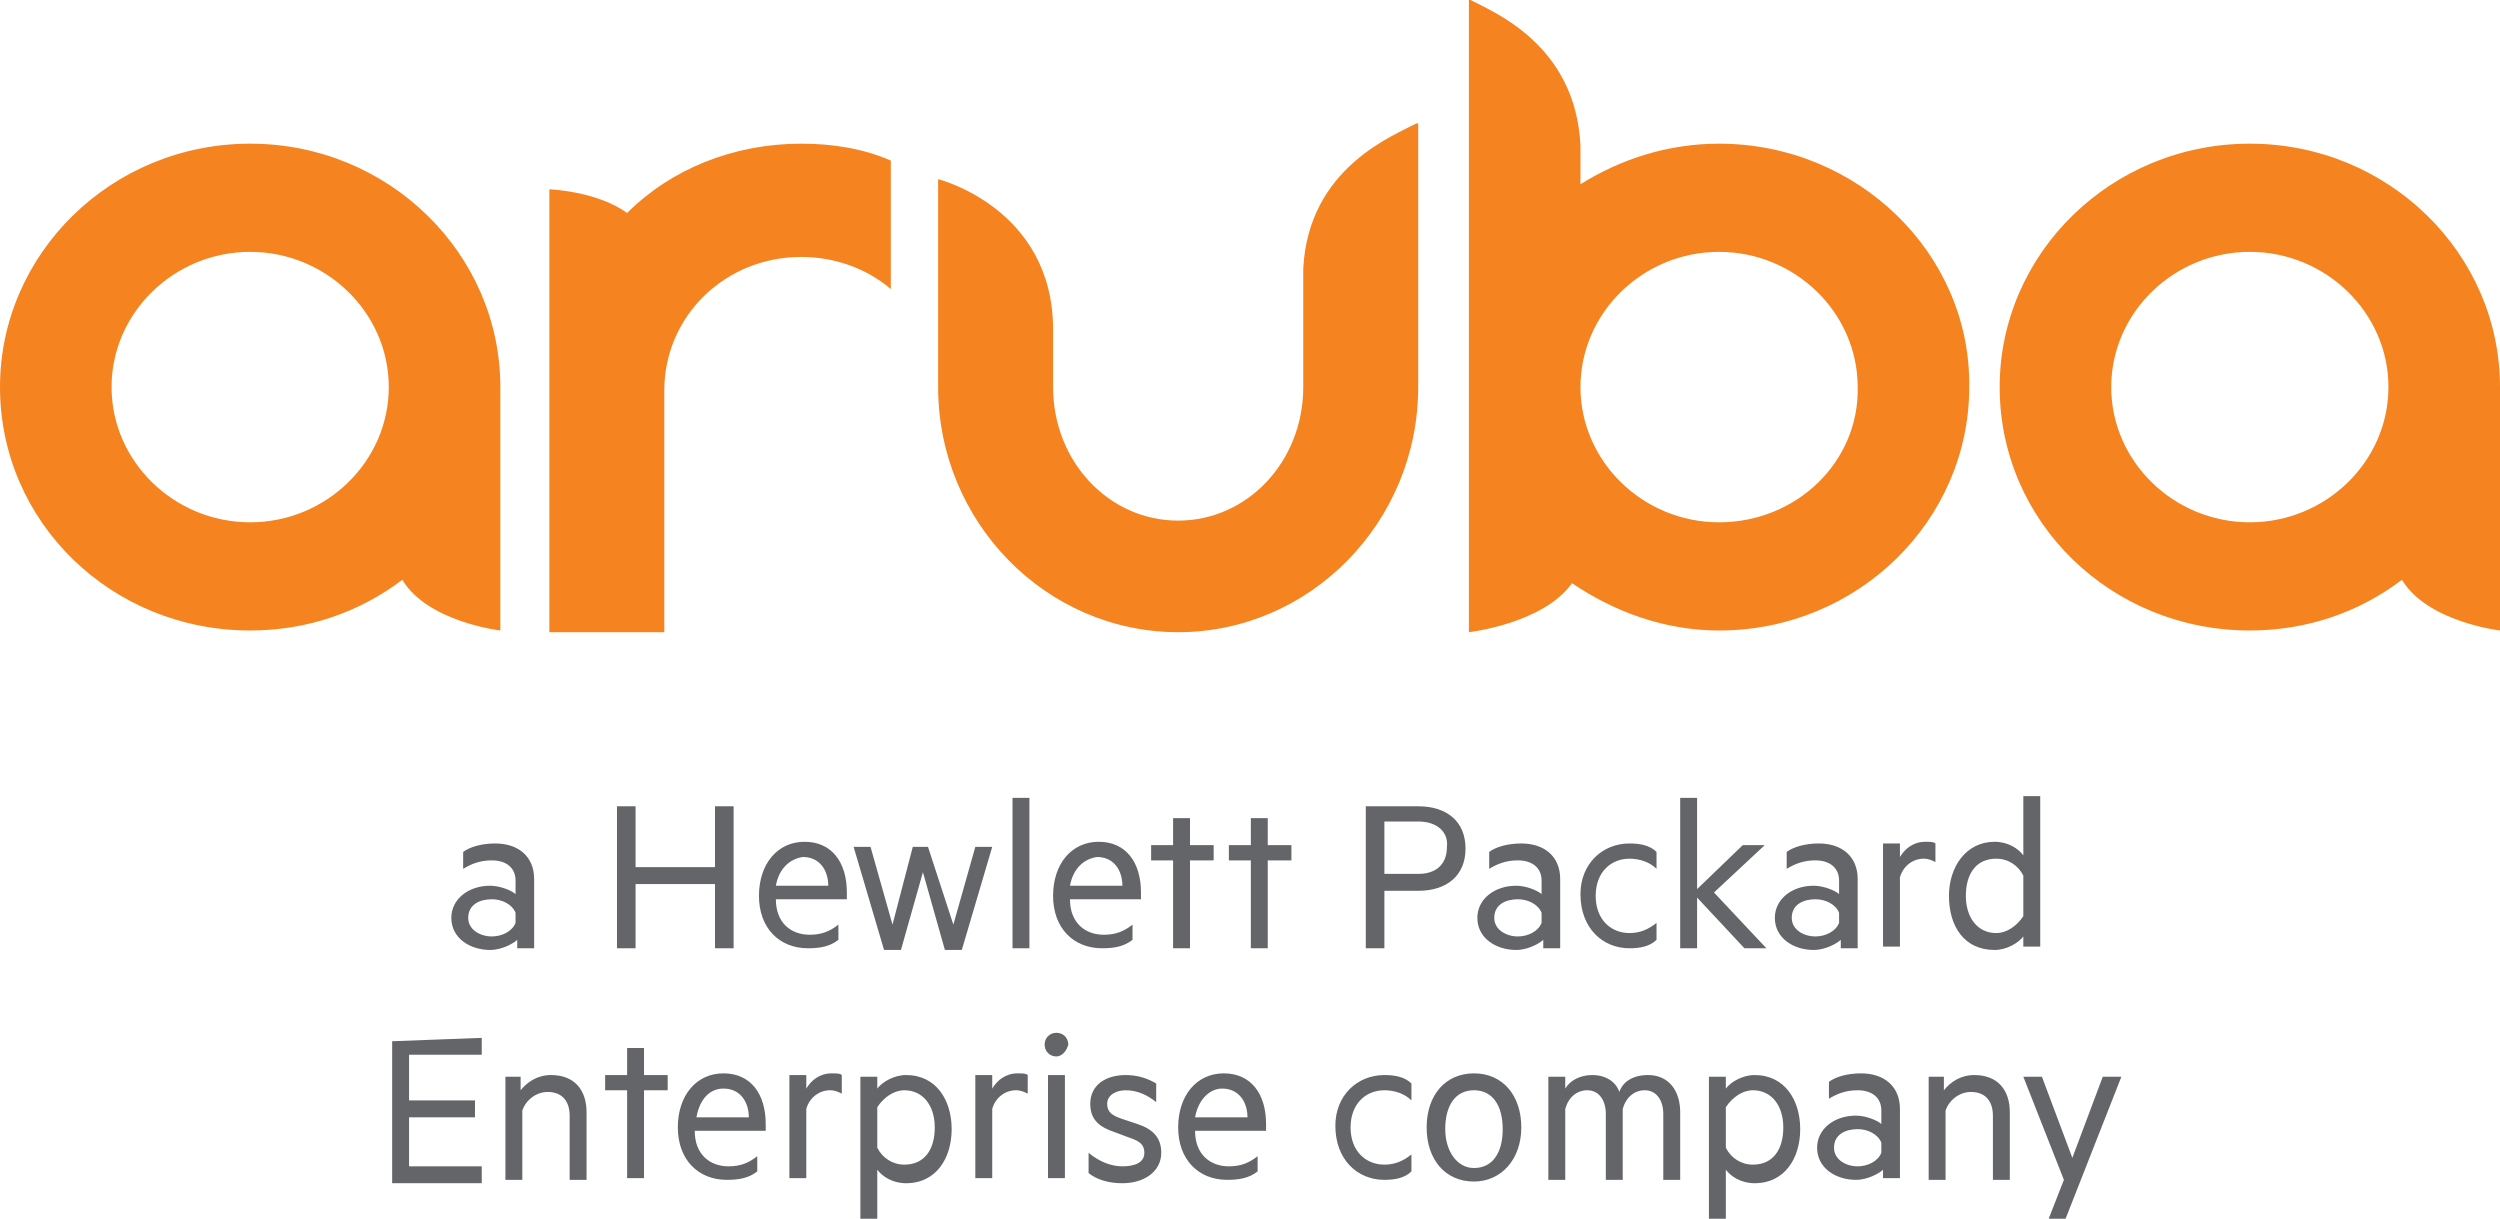
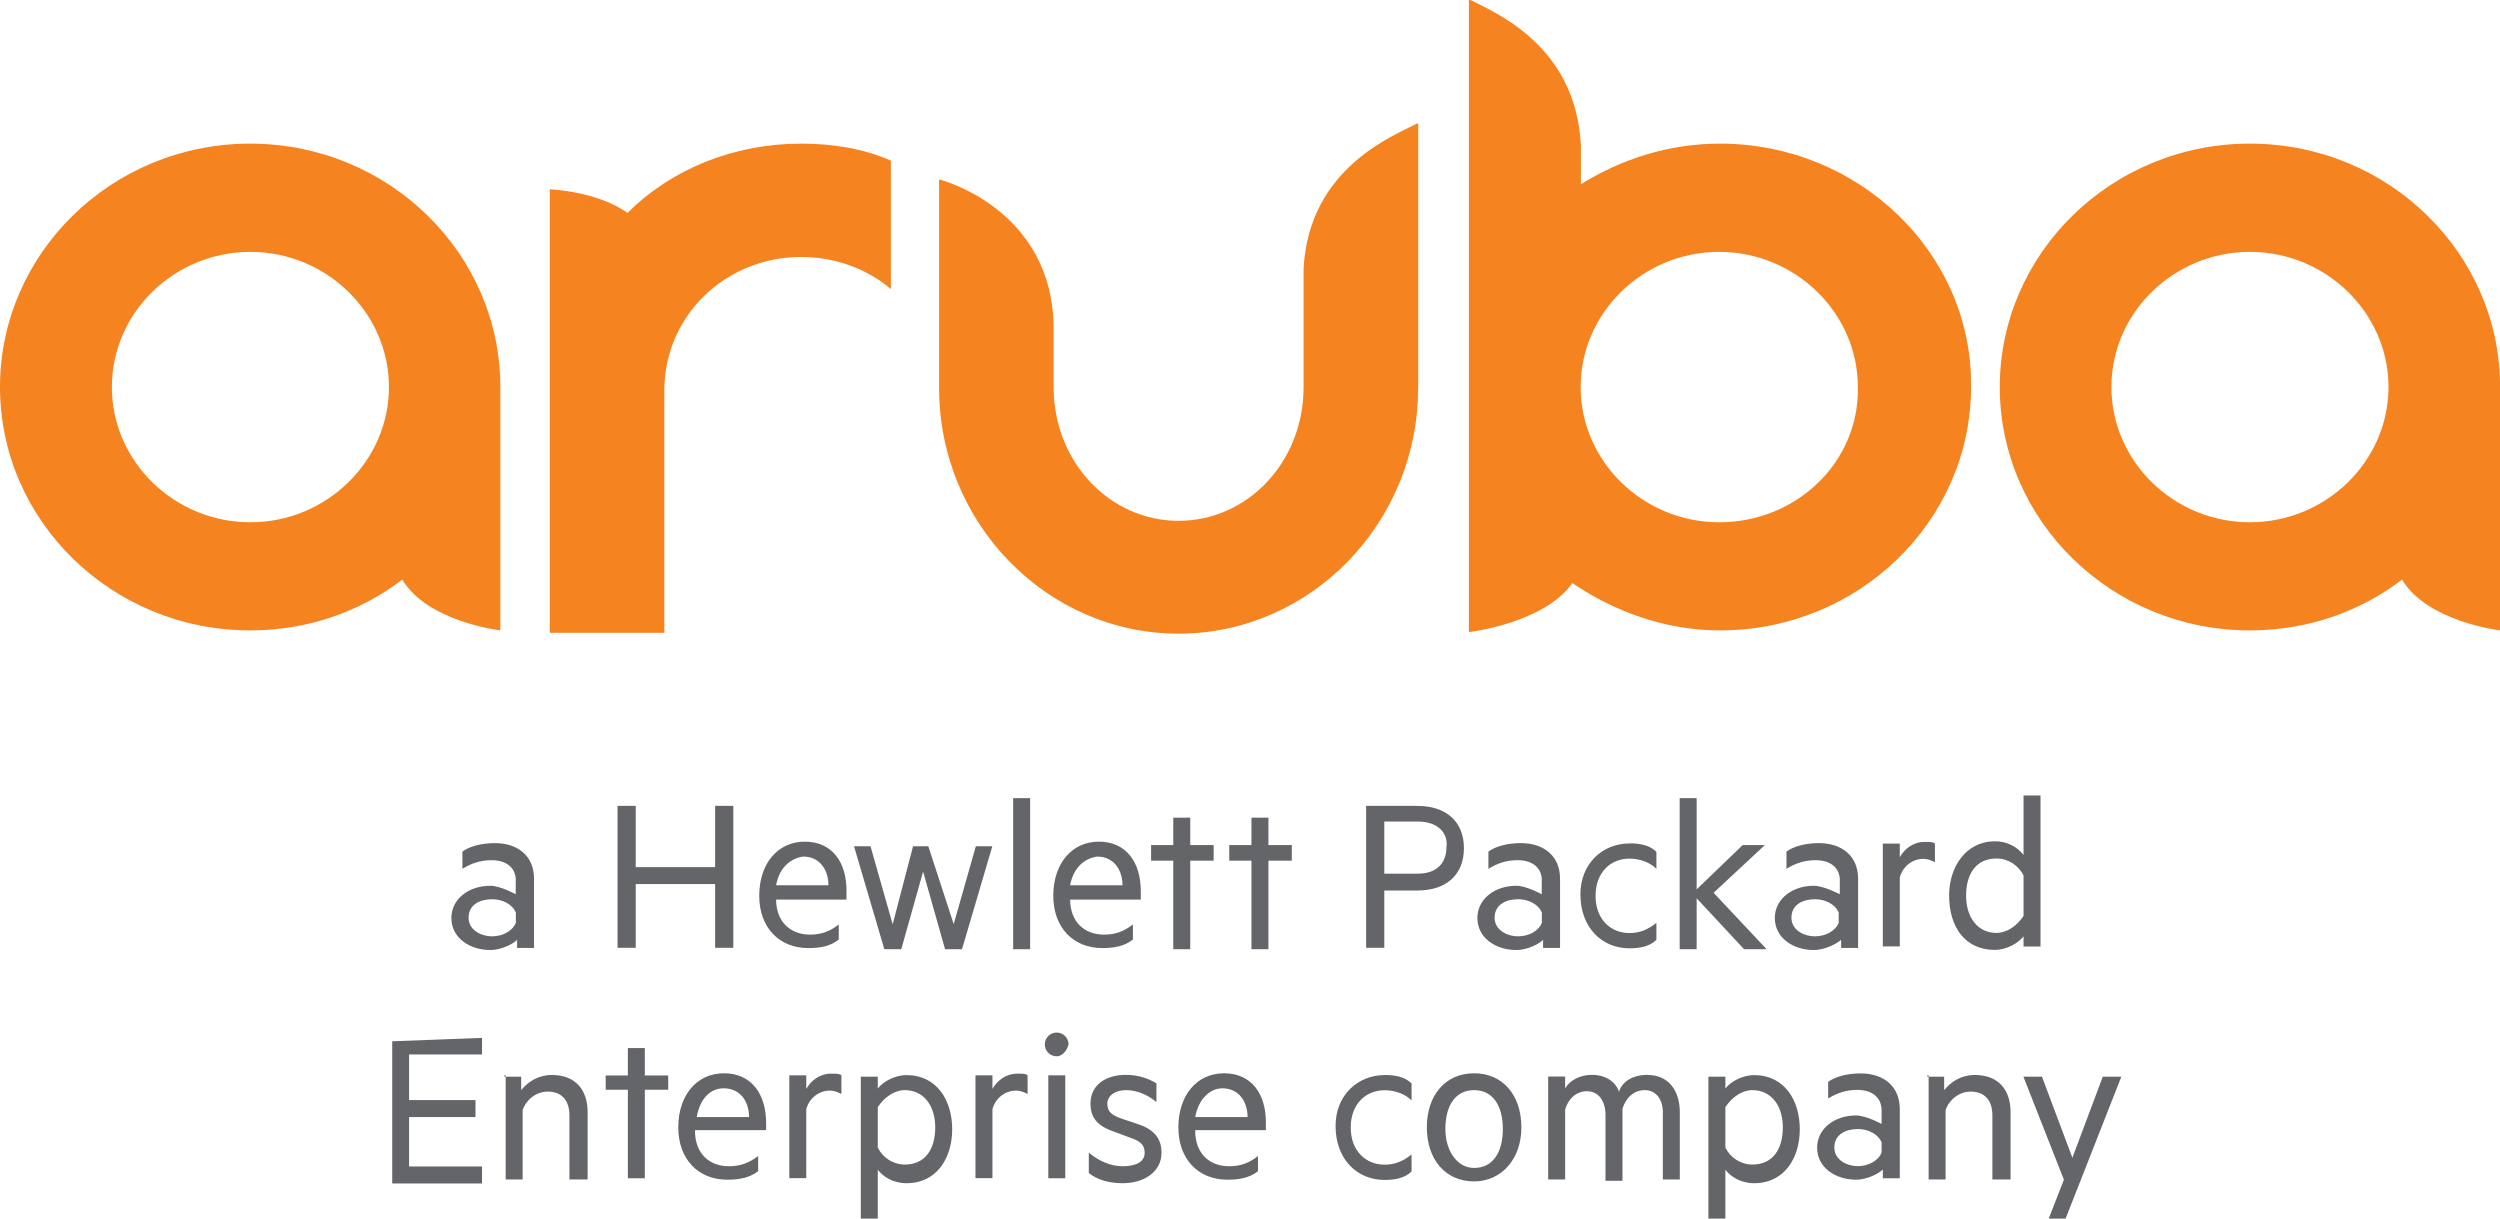
- <svg xmlns="http://www.w3.org/2000/svg" xml:space="preserve" viewBox="-5840 1394.6 200 97.498" height="100%" width="100%" version="1.1" y="0px" x="0px">
-   <style type="text/css">
- 	.st0{fill:#646569;}
- 	.st1{fill:#F5831F;}
- </style>
-   <g transform="matrix(1.352265,0,0,1.352265,1625.585,-856.2453)">
-     <path fill="#646569" class="st0" d="m-5490.3,1716.6c0-0.8-0.6-1.2-1.4-1.2-0.7,0-1.2,0.2-1.7,0.5v-1c0.4-0.3,1.1-0.5,1.9-0.5,1.4,0,2.3,0.8,2.3,2.1v4.1h-1v-0.5c-0.2,0.2-0.9,0.6-1.6,0.6-1.2,0-2.3-0.7-2.3-1.9,0-1.1,1-1.9,2.3-1.9,0.6,0,1.3,0.3,1.5,0.5v-0.8zm0,1.9c-0.2-0.5-0.8-0.8-1.4-0.8-0.7,0-1.4,0.3-1.4,1.1,0,0.7,0.7,1.1,1.4,1.1,0.6,0,1.2-0.3,1.4-0.8v-0.6zm12.9-6.3v8.4h-1.1v-3.8h-4.7v3.8h-1.1v-8.4h1.1v3.6h4.7v-3.6h1.1zm2.5,5.5c0,1.4,0.9,2.1,2,2.1,0.7,0,1.2-0.2,1.7-0.6v0.9c-0.5,0.4-1.1,0.5-1.8,0.5-1.7,0-2.9-1.2-2.9-3.1s1.1-3.2,2.7-3.2,2.5,1.2,2.5,3v0.4h-4.2zm0-0.8h3.1c0-0.9-0.5-1.7-1.5-1.7-0.7,0.1-1.4,0.6-1.6,1.7zm10.5,2.3,1.3-4.6h1l-1.8,6.1h-1l-1.3-4.6-1.3,4.6h-1l-1.8-6.1h1l1.3,4.6,1.2-4.6h0.9l1.5,4.6zm4.5,1.4h-1v-8.9h1v8.9zm2.4-2.9c0,1.4,0.9,2.1,2,2.1,0.7,0,1.2-0.2,1.7-0.6v0.9c-0.5,0.4-1.1,0.5-1.8,0.5-1.7,0-2.9-1.2-2.9-3.1s1.1-3.2,2.7-3.2,2.5,1.2,2.5,3v0.4h-4.2zm0-0.8h3.1c0-0.9-0.5-1.7-1.5-1.7-0.7,0.1-1.4,0.6-1.6,1.7zm7.1,3.7h-1v-5.2h-1.3v-0.9h1.3v-1.6h1v1.6h1.4v0.9h-1.4v5.2zm4.6,0h-1v-5.2h-1.3v-0.9h1.3v-1.6h1v1.6h1.4v0.9h-1.4v5.2zm6.9-3.4v3.4h-1.1v-8.4h3.1c1.7,0,2.8,0.9,2.8,2.5s-1.1,2.5-2.8,2.5h-2zm2-4.1h-2v3.1h2c1.1,0,1.7-0.6,1.7-1.6,0.1-0.8-0.5-1.5-1.7-1.5zm7.3,3.5c0-0.8-0.6-1.2-1.4-1.2-0.7,0-1.2,0.2-1.7,0.5v-1c0.4-0.3,1.1-0.5,1.9-0.5,1.4,0,2.3,0.8,2.3,2.1v4.1h-1v-0.5c-0.2,0.2-0.9,0.6-1.6,0.6-1.2,0-2.3-0.7-2.3-1.9,0-1.1,1-1.9,2.3-1.9,0.6,0,1.3,0.3,1.5,0.5v-0.8zm0,1.9c-0.2-0.5-0.8-0.8-1.4-0.8-0.7,0-1.4,0.3-1.4,1.1,0,0.7,0.7,1.1,1.4,1.1,0.6,0,1.2-0.3,1.4-0.8v-0.6zm5.2-4.1c0.6,0,1.2,0.1,1.6,0.5v1c-0.4-0.4-1-0.6-1.6-0.6-1.1,0-2,0.8-2,2.2s0.9,2.2,2,2.2c0.6,0,1.1-0.2,1.6-0.6v1c-0.4,0.4-1,0.5-1.6,0.5-1.6,0-2.9-1.2-2.9-3.2,0-1.8,1.3-3,2.9-3zm8.1,6.2h-1.3l-2.8-3v3h-1v-8.9h1v5.4l2.7-2.6h1.3l-3,2.8,3.1,3.3zm4.3-4c0-0.8-0.6-1.2-1.4-1.2-0.7,0-1.2,0.2-1.7,0.5v-1c0.4-0.3,1.1-0.5,1.9-0.5,1.4,0,2.3,0.8,2.3,2.1v4.1h-1v-0.5c-0.2,0.2-0.9,0.6-1.6,0.6-1.2,0-2.3-0.7-2.3-1.9,0-1.1,1-1.9,2.3-1.9,0.6,0,1.3,0.3,1.5,0.5v-0.8zm0,1.9c-0.2-0.5-0.8-0.8-1.4-0.8-0.7,0-1.4,0.3-1.4,1.1,0,0.7,0.7,1.1,1.4,1.1,0.6,0,1.2-0.3,1.4-0.8v-0.6zm5.7-3c-0.2-0.1-0.4-0.2-0.7-0.2-0.6,0-1.2,0.4-1.4,1.1v4.1h-1v-6.1h1v0.8c0.3-0.5,0.8-0.9,1.5-0.9,0.3,0,0.5,0,0.6,0.1v1.1zm5.2,4.4c-0.3,0.4-1,0.8-1.7,0.8-1.8,0-2.7-1.4-2.7-3.2,0-1.7,1-3.2,2.7-3.2,0.8,0,1.4,0.4,1.7,0.8v-3.5h1v8.9h-1v-0.6zm0-3.6c-0.3-0.6-0.9-1-1.6-1-1.2,0-1.8,0.9-1.8,2.2s0.7,2.2,1.8,2.2c0.6,0,1.2-0.4,1.6-1v-2.4zm-91.2,9.6v1h-4.3v2.7h3.9v1h-3.9v2.9h4.3v1h-5.3v-8.4l5.3-0.2zm1.3,2.3h1v0.8c0.4-0.5,1-0.9,1.8-0.9,1.4,0,2.1,0.9,2.1,2.2v4h-1v-3.8c0-0.8-0.4-1.4-1.3-1.4-0.7,0-1.3,0.5-1.5,1.1v4.1h-1v-6.1h-0.1zm8.3,6h-1v-5.2h-1.3v-0.9h1.3v-1.6h1v1.6h1.4v0.9h-1.4v5.2zm3-2.8c0,1.4,0.9,2.1,2,2.1,0.7,0,1.2-0.2,1.7-0.6v0.9c-0.5,0.4-1.1,0.5-1.8,0.5-1.7,0-2.9-1.2-2.9-3.1s1.1-3.2,2.7-3.2,2.5,1.2,2.5,3v0.4h-4.2zm0.1-0.8h3.1c0-0.9-0.5-1.7-1.5-1.7-0.8,0-1.4,0.6-1.6,1.7zm8.6-1.4c-0.2-0.1-0.4-0.2-0.7-0.2-0.6,0-1.2,0.4-1.4,1.1v4.1h-1v-6.1h1v0.8c0.3-0.5,0.8-0.9,1.5-0.9,0.3,0,0.5,0,0.6,0.1v1.1zm2.1,7.4h-1v-8.4h1v0.7c0.3-0.4,1-0.8,1.7-0.8,1.8,0,2.7,1.5,2.7,3.2s-0.9,3.2-2.7,3.2c-0.8,0-1.4-0.4-1.7-0.8v2.9zm0-4.2c0.3,0.6,0.9,1,1.6,1,1.2,0,1.8-0.9,1.8-2.2s-0.7-2.2-1.8-2.2c-0.6,0-1.2,0.4-1.6,1v2.4zm8.9-3.2c-0.2-0.1-0.4-0.2-0.7-0.2-0.6,0-1.2,0.4-1.4,1.1v4.1h-1v-6.1h1v0.8c0.3-0.5,0.8-0.9,1.5-0.9,0.3,0,0.5,0,0.6,0.1v1.1zm1.7-2.2c-0.4,0-0.7-0.3-0.7-0.7s0.3-0.7,0.7-0.7,0.7,0.3,0.7,0.7c-0.1,0.4-0.4,0.7-0.7,0.7zm0.5,7.2h-1v-6.1h1v6.1zm1.4-1.5c0.6,0.5,1.3,0.8,2,0.8s1.3-0.2,1.3-0.8c0-0.5-0.3-0.7-0.9-0.9l-0.8-0.3c-0.9-0.3-1.5-0.7-1.5-1.7,0-1.1,0.9-1.7,2.1-1.7,0.7,0,1.3,0.2,1.8,0.5v1.1c-0.5-0.4-1.1-0.7-1.8-0.7-0.6,0-1.1,0.3-1.1,0.8s0.3,0.7,0.9,0.9l0.9,0.3c0.9,0.3,1.4,0.8,1.4,1.7,0,1.1-1,1.8-2.3,1.8-0.8,0-1.5-0.2-2-0.6v-1.2zm6.3-1.3c0,1.4,0.9,2.1,2,2.1,0.7,0,1.2-0.2,1.7-0.6v0.9c-0.5,0.4-1.1,0.5-1.8,0.5-1.7,0-2.9-1.2-2.9-3.1s1.1-3.2,2.7-3.2,2.5,1.2,2.5,3v0.4h-4.2zm0-0.8h3.1c0-0.9-0.5-1.7-1.5-1.7-0.7,0-1.4,0.6-1.6,1.7zm11.2-2.5c0.6,0,1.2,0.1,1.6,0.5v1c-0.4-0.4-1-0.6-1.6-0.6-1.1,0-2,0.8-2,2.2s0.9,2.2,2,2.2c0.6,0,1.1-0.2,1.6-0.6v1c-0.4,0.4-1,0.5-1.6,0.5-1.6,0-2.9-1.2-2.9-3.2,0-1.8,1.3-3,2.9-3zm5.3,6.3c-1.7,0-2.8-1.3-2.8-3.2s1.1-3.2,2.8-3.2,2.8,1.3,2.8,3.2-1.2,3.2-2.8,3.2zm0-5.4c-1.1,0-1.7,0.9-1.7,2.3,0,1.3,0.7,2.3,1.7,2.3,1.1,0,1.7-0.9,1.7-2.3s-0.6-2.3-1.7-2.3zm10.3-0.9c1.2,0,1.9,0.9,1.9,2.2v4h-1v-3.9c0-0.8-0.4-1.4-1.1-1.4-0.6,0-1.1,0.4-1.3,1.1v4.2h-1v-3.9c0-0.8-0.4-1.4-1.1-1.4-0.6,0-1.1,0.4-1.3,1.1v4.2h-1v-6.1h1v0.7c0.3-0.5,0.9-0.8,1.6-0.8,0.8,0,1.4,0.4,1.6,1,0.2-0.6,0.8-1,1.7-1zm4.6,8.5h-1v-8.4h1v0.7c0.3-0.4,1-0.8,1.7-0.8,1.8,0,2.7,1.5,2.7,3.2s-0.9,3.2-2.7,3.2c-0.8,0-1.4-0.4-1.7-0.8v2.9zm0-4.2c0.3,0.6,0.9,1,1.6,1,1.2,0,1.8-0.9,1.8-2.2s-0.7-2.2-1.8-2.2c-0.6,0-1.2,0.4-1.6,1v2.4zm9.2-2.2c0-0.8-0.6-1.2-1.4-1.2-0.7,0-1.2,0.2-1.7,0.5v-1c0.4-0.3,1.1-0.5,1.9-0.5,1.4,0,2.3,0.8,2.3,2.1v4.1h-1v-0.5c-0.2,0.2-0.9,0.6-1.6,0.6-1.2,0-2.3-0.7-2.3-1.9,0-1.1,1-1.9,2.3-1.9,0.6,0,1.3,0.3,1.5,0.5v-0.8zm0,1.9c-0.2-0.5-0.8-0.8-1.4-0.8-0.7,0-1.4,0.3-1.4,1.1,0,0.7,0.7,1.1,1.4,1.1,0.6,0,1.2-0.3,1.4-0.8v-0.6zm2.7-3.9h1v0.8c0.4-0.5,1-0.9,1.8-0.9,1.4,0,2.1,0.9,2.1,2.2v4h-1v-3.8c0-0.8-0.4-1.4-1.3-1.4-0.7,0-1.3,0.5-1.5,1.1v4.1h-1v-6.1h-0.1zm7.2,8.4,0.9-2.3-2.4-6.1h1.1l1.8,4.8,1.8-4.8h1.1l-3.3,8.4h-1z" />
-     <path fill="#f5831f" class="st1" d="m-5436.9,1687.4,0,0c0,8-6.4,14.5-14.2,14.5s-14.2-6.5-14.2-14.5v-12.3s6.8,1.7,6.8,8.9v3.4c0,4.4,3.3,7.9,7.4,7.9s7.4-3.5,7.4-7.9v-7.1,0.1c0.3-6,5.4-7.9,6.7-8.6h0.1v8.4,7.2zm-36.5-14.4c1.9,0,3.7,0.3,5.3,1v7.6c-1.4-1.2-3.3-1.9-5.3-1.9-4.5,0-8.1,3.5-8.1,7.9v14.3h-6.8v-26.2s2.8,0.1,4.6,1.4c2.6-2.6,6.3-4.1,10.3-4.1m-32.6,22.4c-4.5,0-8.2-3.6-8.2-8s3.7-8,8.2-8,8.2,3.6,8.2,8-3.7,8-8.2,8m0-22.4c-8.2,0-14.8,6.5-14.8,14.4,0,8,6.6,14.4,14.8,14.4,3.4,0,6.5-1.1,9-3,1.5,2.5,5.8,3,5.8,3v-14.4c0-7.9-6.6-14.4-14.8-14.4m118.3,22.4c-4.5,0-8.2-3.6-8.2-8s3.7-8,8.2-8,8.2,3.6,8.2,8-3.7,8-8.2,8m0-22.4c-8.2,0-14.8,6.5-14.8,14.4,0,8,6.6,14.4,14.8,14.4,3.4,0,6.5-1.1,9-3,1.5,2.5,5.8,3,5.8,3v-14.4c0-7.9-6.6-14.4-14.8-14.4m-31.4,22.4c-4.5,0-8.2-3.6-8.2-8s3.7-8,8.2-8,8.2,3.6,8.2,8c0.1,4.4-3.6,8-8.2,8m0-22.4c-3,0-5.8,0.9-8.2,2.4v-2.3c-0.3-6-5.2-7.9-6.5-8.6h-0.1v37.4s4.4-0.5,6.1-2.9c2.5,1.7,5.5,2.8,8.7,2.8,8.2,0,14.8-6.5,14.8-14.4,0.1-7.9-6.6-14.4-14.8-14.4" />
-   </g>
+ <svg xmlns="http://www.w3.org/2000/svg" id="uuid-1188b516-8fc5-4491-a268-54894e0f82c8" data-name="Capa 1" viewBox="0 0 206.26 100.54">
+   <path d="M42.56,72.67c0-1.14-.85-1.7-1.99-1.7-.99,0-1.71.28-2.42.71v-1.42c.56-.42,1.55-.7,2.67-.7,1.97,0,3.24,1.12,3.24,2.93v5.72h-1.4v-.67c-.25.28-1.23.84-2.21.84-1.67,0-3.21-.98-3.21-2.65,0-1.53,1.4-2.65,3.21-2.65.84,0,2.1.7,2.1.7v-1.1ZM42.56,75.3c-.28-.7-1.11-1.11-1.95-1.11-.98,0-1.95.42-1.95,1.53,0,.98.98,1.53,1.95,1.53.84,0,1.67-.42,1.95-1.12v-.84ZM60.5,66.49v11.71h-1.5v-5.26h-6.55v5.26h-1.5v-11.71h1.5v5.05h6.55v-5.05h1.5ZM64.03,74.18c0,1.95,1.26,2.93,2.79,2.93.98,0,1.67-.28,2.38-.84v1.25c-.71.56-1.54.7-2.52.7-2.37,0-4.04-1.67-4.04-4.32s1.53-4.46,3.76-4.46,3.49,1.67,3.44,4.19v.59h-5.82v-.04ZM64.03,73.04h4.32c0-1.25-.7-2.37-2.09-2.37-.98.14-1.95.84-2.23,2.37ZM78.68,76.26l1.83-6.44h1.36l-2.5,8.49h-1.4l-1.81-6.4-1.8,6.4h-1.4l-2.5-8.49h1.36l1.83,6.44,1.68-6.44h1.26l2.1,6.44h0ZM84.99,78.31h-1.4v-12.46h1.4v12.46ZM88.29,74.18c0,1.95,1.25,2.93,2.79,2.93.98,0,1.67-.28,2.39-.84v1.25c-.72.56-1.56.7-2.53.7-2.37,0-4.04-1.67-4.04-4.32s1.53-4.46,3.76-4.46,3.49,1.67,3.46,4.19v.59h-5.83v-.04ZM88.29,73.04h4.32c0-1.25-.7-2.37-2.09-2.37-.98.14-1.95.84-2.23,2.37ZM98.2,78.31h-1.4v-7.3h-1.83v-1.29h1.83v-2.26h1.4v2.26h1.93v1.29h-1.93v7.3ZM104.65,78.31h-1.4v-7.3h-1.83v-1.29h1.83v-2.26h1.4v2.26h1.93v1.29h-1.93v7.3ZM114.21,73.47v4.73h-1.5v-11.71h4.24c2.32,0,3.83,1.26,3.83,3.49s-1.5,3.49-3.83,3.49h-2.73ZM116.98,67.78h-2.77v4.3h2.77c1.52,0,2.36-.83,2.36-2.22.14-1.11-.69-2.08-2.36-2.08ZM127.21,72.67c0-1.14-.85-1.7-1.99-1.7-.99,0-1.71.28-2.42.71v-1.42c.56-.42,1.55-.7,2.67-.7,1.97,0,3.24,1.12,3.24,2.93v5.72h-1.4v-.67c-.25.28-1.23.84-2.21.84-1.67,0-3.21-.98-3.21-2.65,0-1.53,1.4-2.65,3.21-2.65.84,0,2.1.7,2.1.7v-1.1h0ZM127.21,75.3c-.28-.7-1.11-1.11-1.95-1.11-.98,0-1.95.42-1.95,1.53,0,.98.98,1.53,1.95,1.53.84,0,1.67-.42,1.95-1.11v-.84h0ZM134.43,69.58c.84,0,1.67.14,2.23.7v1.4c-.56-.56-1.4-.84-2.23-.84-1.53,0-2.79,1.12-2.79,3.07s1.26,3.07,2.79,3.07c.84,0,1.53-.28,2.23-.84v1.4c-.56.56-1.4.7-2.23.7-2.23,0-4.04-1.67-4.04-4.46,0-2.51,1.81-4.19,4.04-4.19h0ZM145.76,78.31h-1.87l-3.91-4.2v4.2h-1.4v-12.46h1.4v7.53l3.8-3.66h1.83l-4.23,3.94,4.37,4.65ZM151.8,72.67c0-1.14-.85-1.7-1.99-1.7-.99,0-1.71.28-2.42.71v-1.42c.56-.42,1.55-.7,2.67-.7,1.97,0,3.24,1.12,3.24,2.93v5.72h-1.4v-.67c-.31.28-1.29.84-2.26.84-1.67,0-3.21-.98-3.21-2.65,0-1.53,1.4-2.65,3.21-2.65.84,0,2.15.7,2.15.7v-1.1h0ZM151.7,75.3c-.28-.7-1.11-1.11-1.95-1.11-.98,0-1.95.42-1.95,1.53,0,.98.98,1.53,1.95,1.53.84,0,1.67-.42,1.95-1.11v-.84ZM159.64,71.14c-.28-.14-.55-.28-.97-.28-.83,0-1.66.56-1.93,1.53v5.69h-1.4v-8.48h1.4v1.12c.41-.7,1.1-1.26,2.07-1.26.41,0,.69,0,.83.14v1.53ZM166.95,77.25c-.42.56-1.4,1.12-2.37,1.12-2.51,0-3.77-1.96-3.77-4.48,0-2.38,1.4-4.48,3.77-4.48.92-.01,1.8.4,2.37,1.12v-4.9h1.4v12.46h-1.4v-.84h0ZM166.95,72.23c-.42-.85-1.28-1.4-2.23-1.4-1.67,0-2.51,1.25-2.51,3.07s.98,3.07,2.51,3.07c.84,0,1.67-.56,2.23-1.4v-3.34h0ZM39.77,85.63v1.37h-6.02v3.76h5.48v1.4h-5.48v4.08h6.02v1.4h-7.41v-11.73l7.41-.28ZM41.6,88.83h1.4v1.11c.56-.69,1.4-1.25,2.53-1.25,1.97,0,2.95,1.25,2.95,3.06v5.56h-1.5v-5.3c0-1.12-.55-1.95-1.79-1.95-.97,0-1.8.7-2.07,1.53v5.72h-1.4v-8.59h-.11v.11ZM53.2,97.21h-1.4v-7.3h-1.83v-1.18h1.83v-2.26h1.4v2.26h1.93v1.18h-1.93v7.3ZM57.34,93.29c0,1.95,1.25,2.93,2.79,2.93.98,0,1.67-.28,2.42-.84v1.25c-.74.56-1.58.7-2.55.7-2.37,0-4.04-1.67-4.04-4.32s1.53-4.46,3.77-4.46,3.49,1.67,3.48,4.18v.51h-5.85v.05ZM57.48,92.16h4.32c0-1.25-.7-2.37-2.09-2.37-1.11,0-1.95.84-2.23,2.37ZM69.42,90.26c-.28-.14-.55-.28-.97-.28-.83,0-1.66.56-1.93,1.53v5.69h-1.4v-8.48h1.4v1.12c.41-.7,1.1-1.26,2.07-1.26.41,0,.69,0,.83.14v1.53ZM72.42,100.54h-1.4v-11.71h1.4v.98c.42-.56,1.4-1.11,2.37-1.11,2.51,0,3.77,2.09,3.77,4.46s-1.26,4.46-3.77,4.46c-1.12,0-1.95-.56-2.37-1.11v4.04ZM72.42,94.68c.42.85,1.28,1.4,2.23,1.4,1.67,0,2.51-1.25,2.51-3.07s-.98-3.07-2.51-3.07c-.84,0-1.67.56-2.23,1.4v3.35h0ZM84.78,90.26c-.28-.14-.55-.28-.97-.28-.83,0-1.66.56-1.93,1.53v5.69h-1.4v-8.48h1.4v1.12c.41-.7,1.1-1.26,2.07-1.26.41,0,.69,0,.83.14v1.53ZM87.18,87.15c-.54,0-.98-.44-.98-.98s.44-.98.98-.98.98.44.98.98c-.14.56-.56.98-.98.98ZM87.89,97.21h-1.4v-8.49h1.4v8.49ZM89.83,95.1c.84.7,1.82,1.12,2.79,1.12s1.82-.28,1.82-1.12c0-.7-.42-.98-1.26-1.26l-1.12-.42c-1.26-.42-2.09-.98-2.09-2.37,0-1.54,1.26-2.37,2.93-2.37.89,0,1.76.24,2.51.7v1.54c-.7-.56-1.54-.98-2.51-.98-.84,0-1.54.42-1.54,1.12s.42.98,1.26,1.26l1.26.42c1.26.42,1.95,1.12,1.95,2.37,0,1.54-1.4,2.51-3.21,2.51-1.12,0-2.09-.28-2.79-.84v-1.68ZM98.61,93.29c0,1.95,1.25,2.93,2.79,2.93.98,0,1.67-.28,2.39-.84v1.25c-.71.56-1.55.7-2.53.7-2.37,0-4.04-1.67-4.04-4.32s1.53-4.46,3.77-4.46,3.49,1.67,3.45,4.18v.51h-5.82v.05ZM98.61,92.16h4.32c0-1.25-.7-2.37-2.09-2.37-.98,0-1.95.84-2.23,2.37ZM114.23,88.69c.84,0,1.67.14,2.23.7v1.4c-.56-.56-1.4-.84-2.23-.84-1.53,0-2.79,1.12-2.79,3.07s1.26,3.07,2.79,3.07c.84,0,1.53-.28,2.23-.84v1.4c-.56.56-1.4.7-2.23.7-2.23,0-4.04-1.67-4.04-4.46,0-2.51,1.81-4.19,4.04-4.19h0ZM121.62,97.47c-2.37,0-3.9-1.81-3.9-4.46s1.53-4.46,3.9-4.46,3.9,1.81,3.9,4.46-1.67,4.46-3.9,4.46ZM121.62,89.94c-1.53,0-2.37,1.25-2.37,3.21,0,1.81.98,3.21,2.37,3.21,1.53,0,2.37-1.26,2.37-3.21s-.84-3.21-2.37-3.21ZM135.95,88.69c1.67,0,2.64,1.25,2.64,3.06v5.56h-1.4v-5.42c.04-1.11-.51-1.95-1.49-1.95-.84,0-1.53.56-1.84,1.53v5.95h-1.4v-5.44c0-1.12-.56-1.95-1.53-1.95-.83,0-1.53.56-1.8,1.53v5.75h-1.4v-8.49h1.4v.97c.42-.69,1.25-1.11,2.22-1.11,1.11,0,1.95.56,2.22,1.39.28-.83,1.11-1.39,2.36-1.39h0ZM142.35,100.54h-1.4v-11.71h1.4v.98c.42-.56,1.4-1.11,2.37-1.11,2.51,0,3.77,2.09,3.77,4.46s-1.26,4.46-3.77,4.46c-1.12,0-1.95-.56-2.37-1.11v4.04ZM142.35,94.68c.42.85,1.28,1.4,2.23,1.4,1.67,0,2.51-1.25,2.51-3.07s-.98-3.07-2.51-3.07c-.84,0-1.67.56-2.23,1.4v3.35h0ZM155.24,91.63c0-1.14-.85-1.71-1.99-1.71-.99,0-1.71.28-2.42.71v-1.37c.56-.42,1.55-.7,2.67-.7,1.97,0,3.24,1.12,3.24,2.93v5.72h-1.4v-.72c-.26.28-1.24.84-2.21.84-1.67,0-3.21-.98-3.21-2.65,0-1.53,1.4-2.65,3.21-2.65.84,0,2.11.7,2.11.7v-1.1h0ZM155.24,94.26c-.28-.7-1.11-1.11-1.95-1.11-.98,0-1.95.42-1.95,1.53,0,.98.98,1.53,1.95,1.53.84,0,1.67-.42,1.95-1.12v-.84ZM159,88.83h1.4v1.11c.56-.69,1.4-1.25,2.53-1.25,1.97,0,2.95,1.25,2.95,3.06v5.56h-1.5v-5.3c0-1.12-.55-1.95-1.79-1.95-.97,0-1.8.7-2.07,1.53v5.72h-1.4v-8.59h-.11v.11ZM169.03,100.54l1.25-3.21-3.34-8.5h1.53l2.51,6.69,2.51-6.69h1.53l-4.6,11.71h-1.39Z" style="fill: #646569;" />
+   <path d="M117,32.01c0,11.18-8.91,20.27-19.76,20.27s-19.76-9.09-19.76-20.27V14.8s9.45,2.36,9.45,12.37v4.78c0,6.14,4.6,11.02,10.31,11.02s10.31-4.88,10.31-11.02v-9.76c.42-8.37,7.52-11.02,9.34-11.99h.12v21.81ZM66.11,11.85c2.65,0,5.16.42,7.39,1.4v10.6c-1.95-1.67-4.6-2.65-7.39-2.65-6.28,0-11.3,4.88-11.3,11.02v19.99h-9.45V15.62s3.9.14,6.41,1.95c3.63-3.63,8.78-5.72,14.36-5.72M20.66,43.09c-6.28,0-11.43-5.02-11.43-11.16s5.16-11.15,11.43-11.15,11.43,5.02,11.43,11.15-5.16,11.16-11.43,11.16M20.64,11.85c-11.43,0-20.64,9.06-20.64,20.08s9.2,20.08,20.64,20.08c4.74,0,9.06-1.53,12.55-4.19,2.09,3.49,8.09,4.19,8.09,4.19v-20.08c0-11.02-9.2-20.08-20.64-20.08M185.63,43.09c-6.28,0-11.43-5.02-11.43-11.16s5.16-11.15,11.43-11.15,11.43,5.02,11.43,11.15-5.16,11.16-11.43,11.16M185.63,11.85c-11.43,0-20.64,9.06-20.64,20.08s9.2,20.08,20.64,20.08c4.74,0,9.06-1.53,12.55-4.19,2.09,3.49,8.09,4.19,8.09,4.19v-20.08c0-11.02-9.2-20.08-20.64-20.08M141.84,43.09c-6.27,0-11.43-5.02-11.43-11.16s5.16-11.15,11.43-11.15,11.44,5.02,11.44,11.15c.14,6.14-5.02,11.16-11.44,11.16M141.91,11.85c-4.2,0-8.12,1.26-11.48,3.35v-3.21c-.42-8.37-7.28-11.02-9.1-11.99h-.14v52.15s6.16-.7,8.54-4.04c3.5,2.37,7.7,3.9,12.18,3.9,11.48,0,20.71-9.06,20.71-20.08.14-11.02-9.24-20.08-20.71-20.08" style="fill: #f5831f;" />
</svg>
